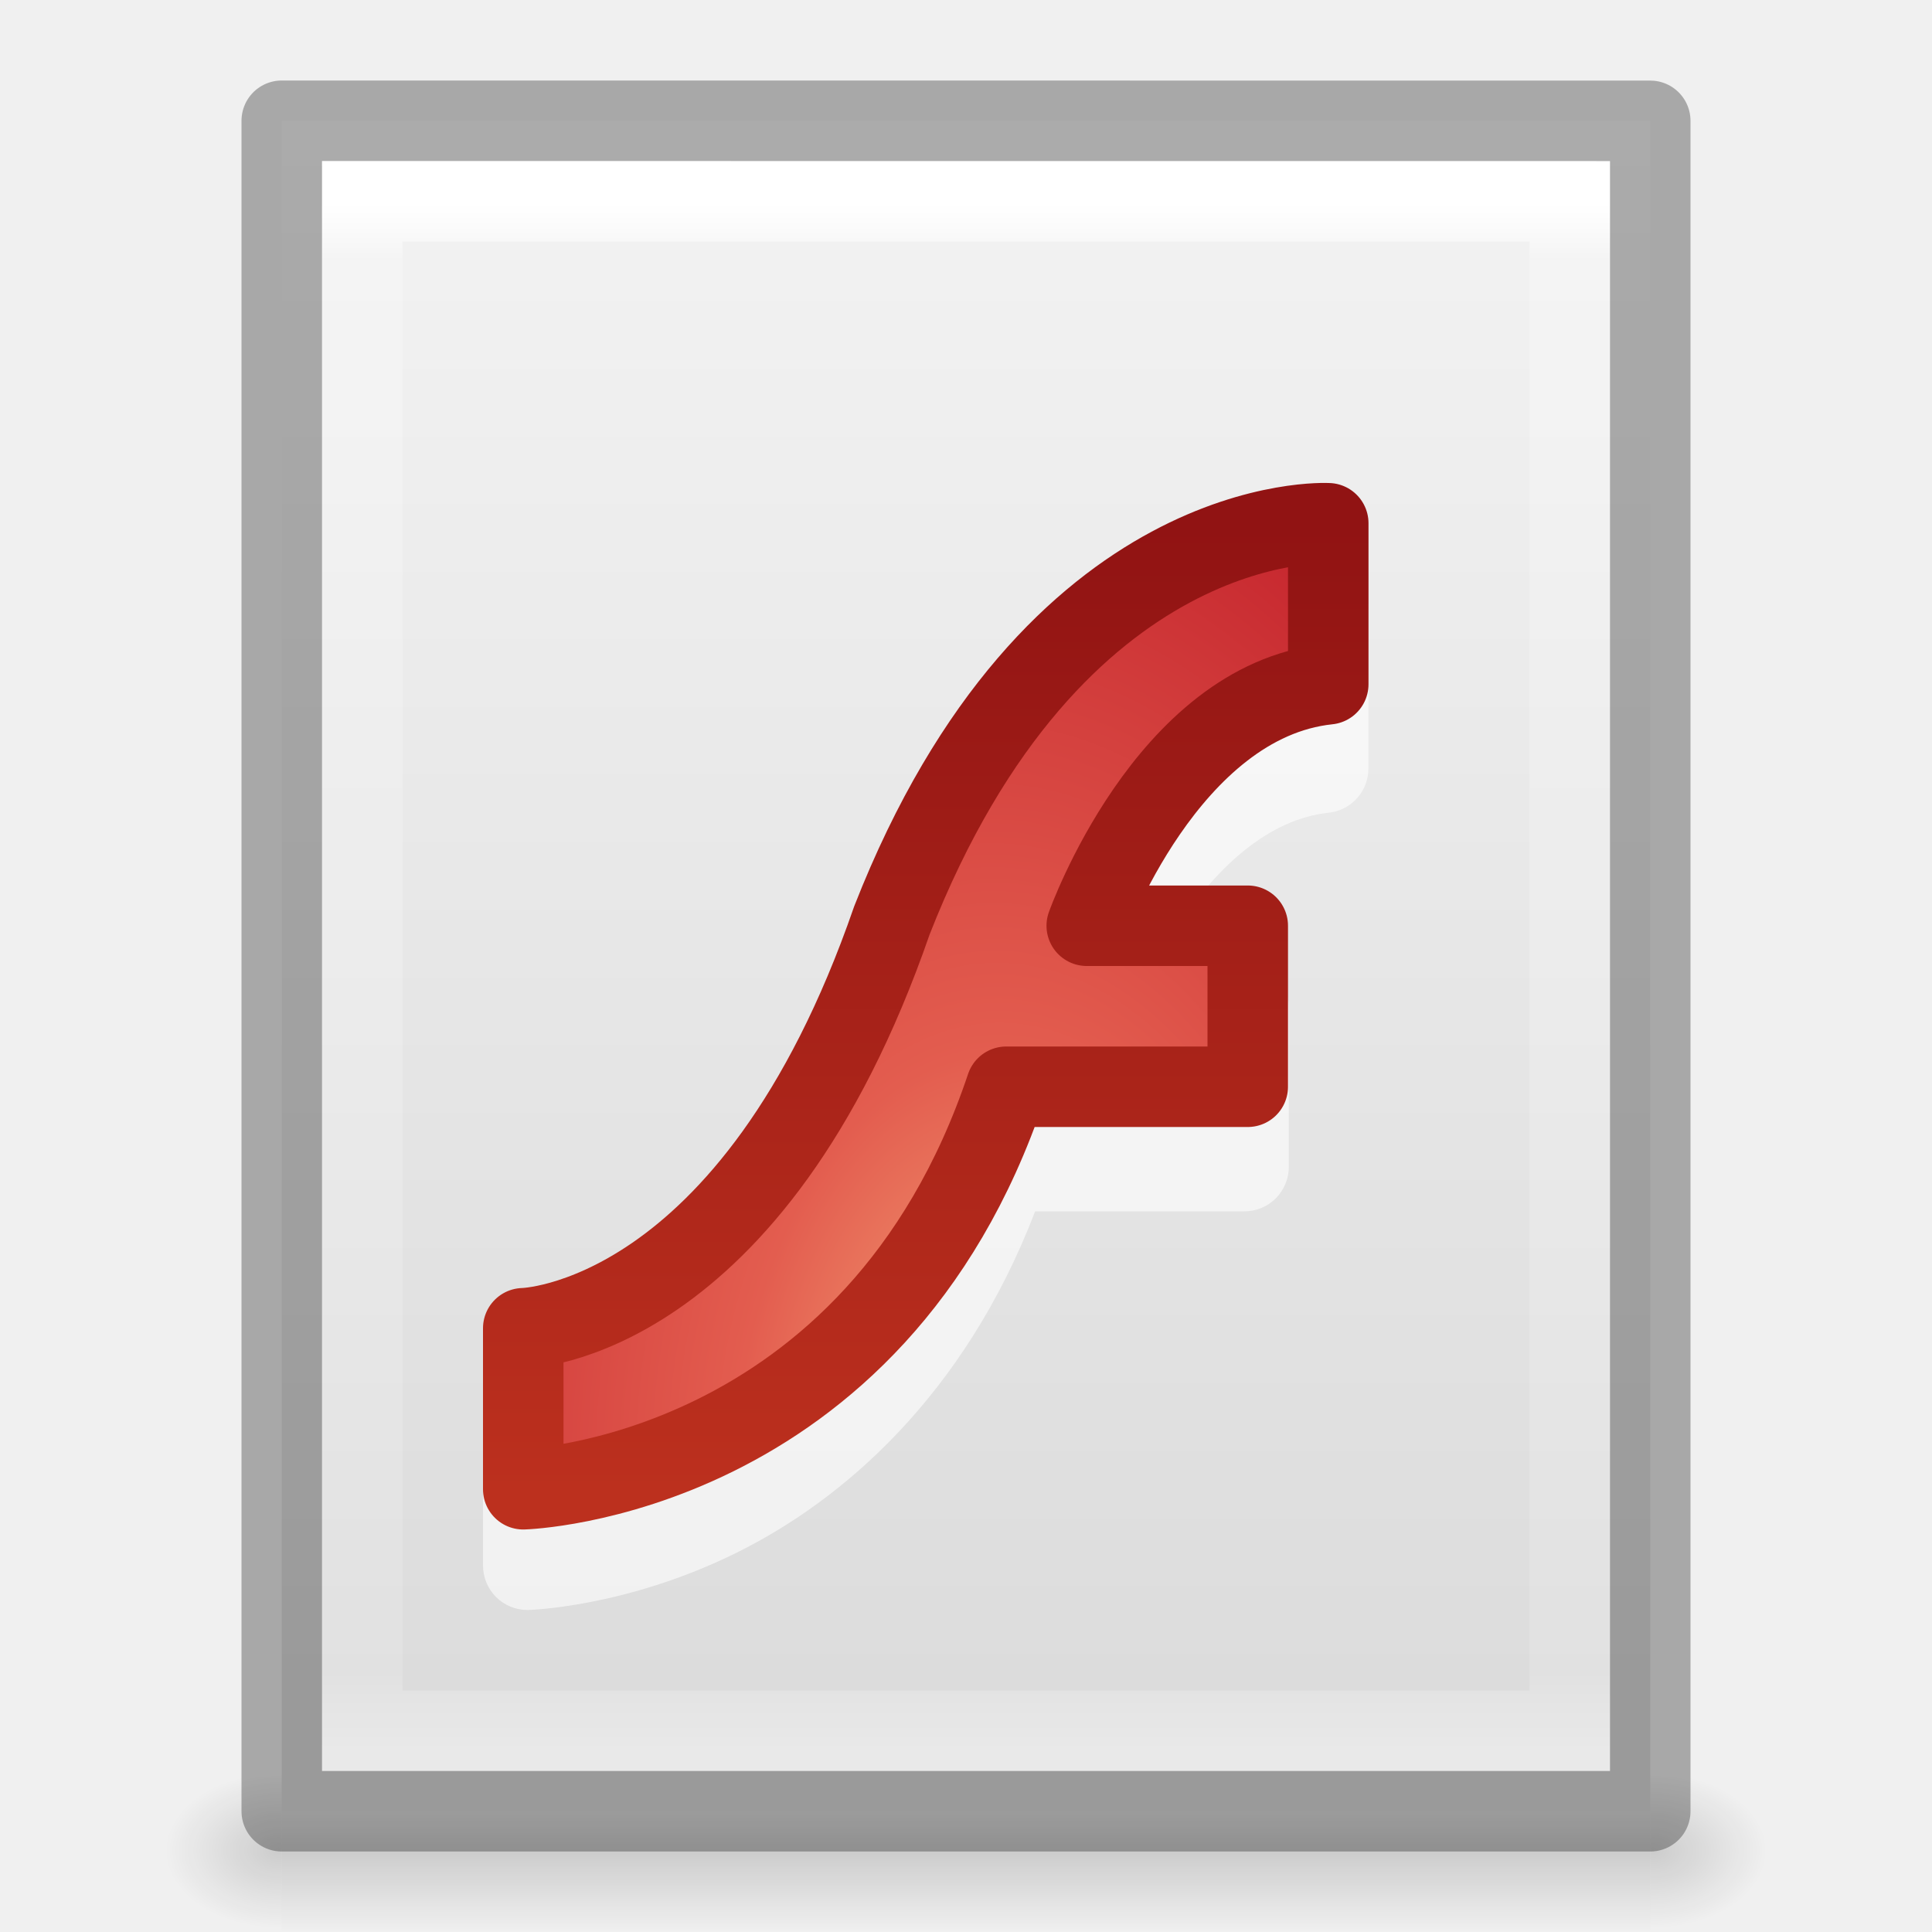
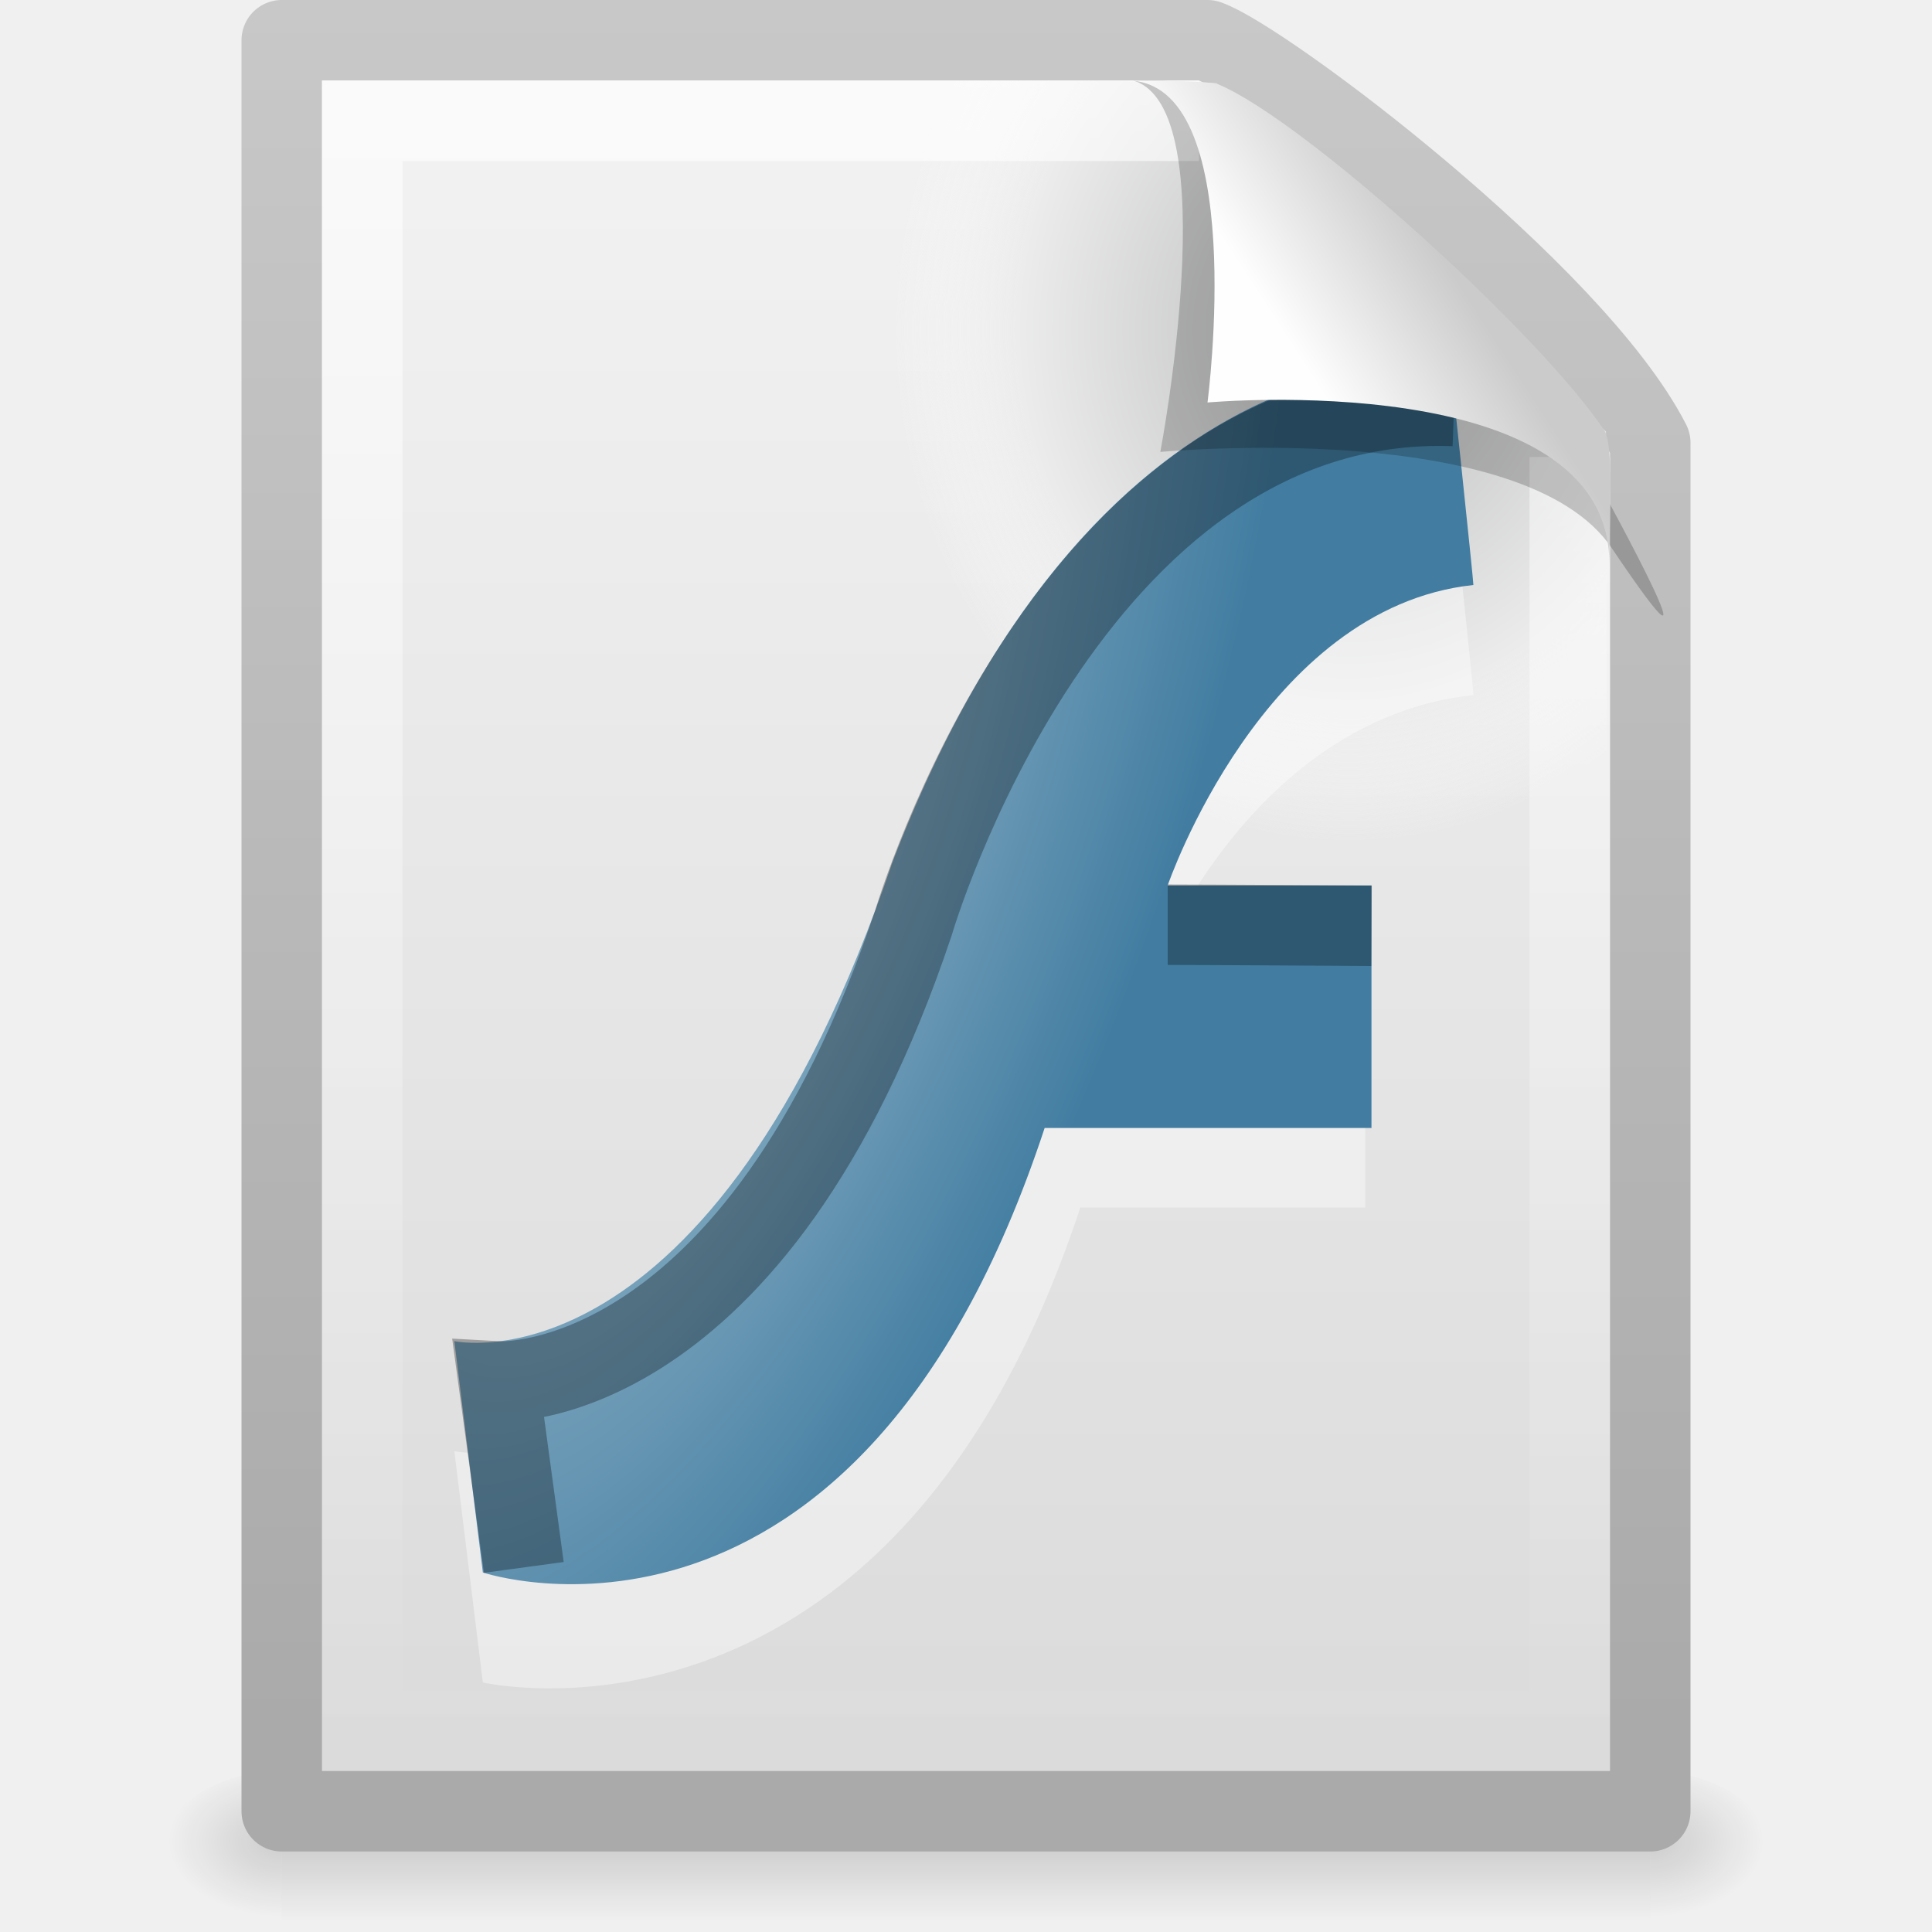
- <svg xmlns="http://www.w3.org/2000/svg" xmlns:xlink="http://www.w3.org/1999/xlink" version="1.1" width="24" height="24" id="svg3828">
-   <defs id="defs3830">
-     <linearGradient id="linearGradient3977">
-       <stop id="stop3979" style="stop-color:#ffffff;stop-opacity:1" offset="0" />
-       <stop id="stop3981" style="stop-color:#ffffff;stop-opacity:0.235" offset="0.036" />
-       <stop id="stop3983" style="stop-color:#ffffff;stop-opacity:0.157" offset="0.951" />
-       <stop id="stop3985" style="stop-color:#ffffff;stop-opacity:0.392" offset="1" />
+ <svg xmlns="http://www.w3.org/2000/svg" xmlns:xlink="http://www.w3.org/1999/xlink" version="1" width="24" height="24">
+   <defs>
+     <linearGradient id="a">
+       <stop offset="0" stop-opacity="0" />
+       <stop offset=".5" />
+       <stop offset="1" stop-opacity="0" />
    </linearGradient>
-     <linearGradient id="linearGradient3600-4">
-       <stop id="stop3602-7" style="stop-color:#f4f4f4;stop-opacity:1" offset="0" />
-       <stop id="stop3604-6" style="stop-color:#dbdbdb;stop-opacity:1" offset="1" />
+     <linearGradient x1="302.857" y1="366.648" x2="302.857" y2="609.505" id="i" xlink:href="#a" gradientUnits="userSpaceOnUse" gradientTransform="matrix(.035 0 0 .008 -.725 18.981)" />
+     <radialGradient cx="605.714" cy="486.648" r="117.143" fx="605.714" fy="486.648" id="j" xlink:href="#b" gradientUnits="userSpaceOnUse" gradientTransform="matrix(-.012 0 0 .008 10.761 18.981)" />
+     <linearGradient id="b">
+       <stop offset="0" />
+       <stop offset="1" stop-opacity="0" />
    </linearGradient>
-     <linearGradient id="linearGradient5060">
-       <stop id="stop5062" style="stop-color:#000000;stop-opacity:1" offset="0" />
-       <stop id="stop5064" style="stop-color:#000000;stop-opacity:0" offset="1" />
+     <radialGradient cx="605.714" cy="486.648" r="117.143" fx="605.714" fy="486.648" id="k" xlink:href="#b" gradientUnits="userSpaceOnUse" gradientTransform="matrix(.012 0 0 .008 13.239 18.981)" />
+     <linearGradient id="c">
+       <stop offset="0" stop-color="#aaa" />
+       <stop offset="1" stop-color="#c8c8c8" />
    </linearGradient>
-     <linearGradient id="linearGradient5048">
-       <stop id="stop5050" style="stop-color:#000000;stop-opacity:0" offset="0" />
-       <stop id="stop5056" style="stop-color:#000000;stop-opacity:1" offset="0.5" />
-       <stop id="stop5052" style="stop-color:#000000;stop-opacity:0" offset="1" />
+     <linearGradient x1="-51.786" y1="50.786" x2="-51.786" y2="2.906" id="m" xlink:href="#c" gradientUnits="userSpaceOnUse" gradientTransform="matrix(.392 0 0 .447 29.199 -1.239)" />
+     <linearGradient id="d">
+       <stop offset="0" stop-color="#f4f4f4" />
+       <stop offset="1" stop-color="#dbdbdb" />
    </linearGradient>
-     <linearGradient xlink:href="#linearGradient3977" id="linearGradient3013" gradientUnits="userSpaceOnUse" gradientTransform="matrix(0.4054051,0,0,0.5135135,2.269687,-0.3243195)" x1="24" y1="5.564" x2="24" y2="43" />
-     <linearGradient xlink:href="#linearGradient3600-4" id="linearGradient3016" gradientUnits="userSpaceOnUse" gradientTransform="matrix(0.4857154,0,0,0.4562967,0.3428289,0.3488617)" x1="25.132" y1="0.985" x2="25.132" y2="47.013" />
-     <radialGradient xlink:href="#linearGradient5060" id="radialGradient3021" gradientUnits="userSpaceOnUse" gradientTransform="matrix(0.01204859,0,0,0.0082353,13.23879,18.98056)" cx="605.714" cy="486.648" fx="605.714" fy="486.648" r="117.143" />
-     <radialGradient xlink:href="#linearGradient5060" id="radialGradient3024" gradientUnits="userSpaceOnUse" gradientTransform="matrix(-0.01204859,0,0,0.0082353,10.76121,18.98056)" cx="605.714" cy="486.648" fx="605.714" fy="486.648" r="117.143" />
-     <linearGradient xlink:href="#linearGradient5048" id="linearGradient3027" gradientUnits="userSpaceOnUse" gradientTransform="matrix(0.0352071,0,0,0.0082353,-0.724852,18.98055)" x1="302.857" y1="366.648" x2="302.857" y2="609.505" />
-     <radialGradient xlink:href="#linearGradient3242" id="radialGradient3025" gradientUnits="userSpaceOnUse" gradientTransform="matrix(0.6337277,-1.5629727e-8,0,1.024153,-6.555686,7.774227)" cx="28.897" cy="10.417" fx="30.345" fy="10.417" r="20" />
-     <linearGradient id="linearGradient3242">
-       <stop id="stop3244" style="stop-color:#f8b17e;stop-opacity:1" offset="0" />
-       <stop id="stop3246" style="stop-color:#e35d4f;stop-opacity:1" offset="0.262" />
-       <stop id="stop3248" style="stop-color:#c6262e;stop-opacity:1" offset="0.661" />
-       <stop id="stop3250" style="stop-color:#690b54;stop-opacity:1" offset="1" />
+     <linearGradient x1="25.132" y1=".985" x2="25.132" y2="47.013" id="l" xlink:href="#d" gradientUnits="userSpaceOnUse" gradientTransform="matrix(.486 0 0 .478 .343 -.706)" />
+     <radialGradient cx="102" cy="112.305" r="139.559" id="e" gradientUnits="userSpaceOnUse">
+       <stop offset="0" stop-color="#b7b8b9" />
+       <stop offset=".174" stop-color="#ececec" />
+       <stop offset=".239" stop-color="#fafafa" stop-opacity="0" />
+       <stop offset=".301" stop-color="#fff" stop-opacity="0" />
+       <stop offset=".531" stop-color="#fafafa" stop-opacity="0" />
+       <stop offset=".845" stop-color="#ebecec" stop-opacity="0" />
+       <stop offset="1" stop-color="#e1e2e3" stop-opacity="0" />
+     </radialGradient>
+     <radialGradient cx="92.09" cy="102.703" r="139.559" fx="92.09" fy="102.703" id="n" xlink:href="#e" gradientUnits="userSpaceOnUse" gradientTransform="matrix(.17 0 0 -.191 1.106 23.717)" />
+     <linearGradient id="f">
+       <stop offset="0" stop-color="#fff" />
+       <stop offset="1" stop-color="#fff" stop-opacity="0" />
    </linearGradient>
-     <linearGradient xlink:href="#linearGradient2490" id="linearGradient3027-1" gradientUnits="userSpaceOnUse" gradientTransform="matrix(0.4857145,0,0,0.4772137,0.099999,1.046329)" x1="21.587" y1="11.492" x2="21.587" y2="36.647" />
-     <linearGradient id="linearGradient2490">
-       <stop id="stop2492" style="stop-color:#911313;stop-opacity:1" offset="0" />
-       <stop id="stop2494" style="stop-color:#bc301e;stop-opacity:1" offset="1" />
+     <linearGradient x1="24" y1="2" x2="24" y2="46.017" id="o" xlink:href="#f" gradientUnits="userSpaceOnUse" gradientTransform="matrix(.455 0 0 .465 1.091 .337)" />
+     <linearGradient id="g">
+       <stop offset="0" stop-color="#a3c0d0" />
+       <stop offset="1" stop-color="#427da1" />
    </linearGradient>
+     <radialGradient cx="18.382" cy="19.035" r="10" fx="18.382" fy="19.035" id="p" xlink:href="#g" gradientUnits="userSpaceOnUse" gradientTransform="matrix(.571 .211 -.518 1.402 7.792 -20.677)" />
+     <linearGradient id="h">
+       <stop offset="0" stop-color="#fefefe" />
+       <stop offset="1" stop-color="#cbcbcb" />
+     </linearGradient>
+     <linearGradient x1="32.892" y1="8.059" x2="36.358" y2="5.457" id="q" xlink:href="#h" gradientUnits="userSpaceOnUse" gradientTransform="matrix(.478 0 0 .552 .372 -.076)" />
  </defs>
-   <rect style="opacity:0.15;fill:url(#linearGradient3027);fill-opacity:1;fill-rule:nonzero;stroke:none;stroke-width:1;marker:none;visibility:visible;display:inline;overflow:visible" id="rect2879" y="22" x="3.5" height="2" width="17" />
-   <path style="opacity:0.15;fill:url(#radialGradient3024);fill-opacity:1;fill-rule:nonzero;stroke:none;stroke-width:1;marker:none;visibility:visible;display:inline;overflow:visible" id="path2881" d="m 3.5,22 c 0,0 0,2 0,2 C 2.88,24.004 2,23.552 2,23 2,22.448 2.692,22 3.5,22 z" />
-   <path style="opacity:0.15;fill:url(#radialGradient3021);fill-opacity:1;fill-rule:nonzero;stroke:none;stroke-width:1;marker:none;visibility:visible;display:inline;overflow:visible" id="path2883" d="m 20.5,22 c 0,0 0,2 0,2 0.62,0.004 1.5,-0.448 1.5,-1 0,-0.552 -0.692,-1 -1.5,-1 z" />
-   <path style="fill:url(#linearGradient3016);fill-opacity:1;stroke:none;stroke-width:1;stroke-linecap:butt;stroke-linejoin:round;stroke-miterlimit:4;stroke-opacity:1;stroke-dasharray:none;stroke-dashoffset:0;display:inline" id="path4160-3" d="m 3.5,1.5 c 3.896,0 17,0.001 17,0.001 l 2.1e-5,20.999 c 0,0 -11.333,0 -17,0 0,-7 0,-14 0,-21 z" />
-   <path style="fill:none;stroke:url(#linearGradient3013);stroke-width:1;stroke-linecap:round;stroke-linejoin:miter;stroke-miterlimit:4;stroke-opacity:1;stroke-dasharray:none;stroke-dashoffset:0" id="rect6741-1" d="m 19.5,21.5 -15,0 0,-19 L 19.5,2.5 z" />
-   <path style="fill:none;fill-opacity:1;stroke:#000000;stroke-width:1;stroke-linecap:butt;stroke-linejoin:round;stroke-miterlimit:4;stroke-opacity:1;stroke-dasharray:none;stroke-dashoffset:0;display:inline;opacity:0.3" id="path4160-3-1" d="m 3.5,1.5 c 3.896,0 17,0.001 17,0.001 l 2.1e-5,20.999 c 0,0 -11.333,0 -17,0 0,-7 0,-14 0,-21 z" />
-   <path style="opacity:0.6;color:#000000;fill:#ffffff;fill-opacity:1;fill-rule:nonzero;stroke:none;stroke-width:1;marker:none;visibility:visible;display:inline;overflow:visible;enable-background:accumulate" id="path4029" d="m 16.475,7 c 0,0 -1.021,-0.031 -2.225,0.619 -1.203,0.65 -2.645,1.972 -3.677,4.612 a 0.552,0.553 0 0 0 0,0.031 c -0.828,2.398 -1.873,3.557 -2.688,4.117 -0.407,0.28 -0.781,0.397 -1.02,0.464 -0.239,0.067 -0.309,0.062 -0.309,0.062 a 0.552,0.553 0 0 0 -0.556,0.557 l 0,1.981 a 0.552,0.553 0 0 0 0.556,0.557 c 0,0 1.211,-0.027 2.595,-0.712 1.31,-0.649 2.824,-1.941 3.708,-4.24 l 2.595,0 a 0.552,0.553 0 0 0 0.556,-0.557 l 0,-1.981 A 0.552,0.553 0 0 0 15.455,11.953 l -1.051,0 c 0.109,-0.218 0.093,-0.257 0.278,-0.526 0.448,-0.651 1.072,-1.252 1.823,-1.331 a 0.552,0.553 0 0 0 0.494,-0.557 l 0,-1.981 A 0.552,0.553 0 0 0 16.475,7 z" />
-   <path style="color:#000000;fill:url(#radialGradient3025);fill-opacity:1;fill-rule:nonzero;stroke:url(#linearGradient3027-1);stroke-width:1;stroke-linecap:round;stroke-linejoin:round;stroke-miterlimit:4;stroke-opacity:1;stroke-dasharray:none;stroke-dashoffset:0;marker:none;visibility:visible;display:inline;overflow:visible;enable-background:accumulate" id="path1389" d="m 6.5,16.5 0,2 c 0,0 4.363,-0.12 6,-5 0.109,-2e-6 3,0 3,0 l 0,-2 -2,0 c 0,0 0.992,-2.789 3,-3 l -1.2e-5,-2 c 0,0 -3.413,-0.191 -5.421,4.935 C 9.342,16.456 6.5,16.5 6.5,16.5 z" />
+   <g>
+     <rect width="17" height="2" x="3.5" y="22" opacity=".15" fill="url(#i)" overflow="visible" />
+     <path d="M3.5 22v2c-.62.004-1.5-.448-1.5-1s.692-1 1.5-1z" opacity=".15" fill="url(#j)" overflow="visible" />
+     <path d="M20.5 22v2c.62.004 1.5-.448 1.5-1s-.692-1-1.5-1z" opacity=".15" fill="url(#k)" overflow="visible" />
+     <path d="M3.5.5h11.5c.683.237 4.541 3.128 5.5 5v17h-17v-22z" fill="url(#l)" stroke="url(#m)" stroke-linejoin="round" />
+     <path d="M4.17 22c-.094 0-.17-.086-.17-.191v-20.598c0-.105.076-.191.17-.191 3.521.053 7.424-.079 10.941.013l4.839 4.327.05 16.448c0 .105-.076.191-.17.191h-15.66z" fill="url(#n)" />
+     <path d="M19.5 5.677v15.823h-15v-20h10.394" opacity=".6" stroke="url(#o)" fill="none" />
+     <path d="M5.644 18.026l.354 2.874s5.088 1.179 7.422-5.9h3.54v-3.212l-2.475-.07s1.202-2.804 3.819-3.084c0-.07-.283-2.734-.283-2.734s-4.314-.631-6.931 6.169c-2.263 6.659-5.446 5.958-5.446 5.958z" opacity=".4" fill="#fff" fill-rule="evenodd" />
+     <path d="M5.644 16.66l.354 2.874s4.646 1.558 6.979-5.522h4.06v-3.012h-2.532s1.181-3.453 3.798-3.733c0-.07-.283-2.734-.283-2.734s-4.314-.631-6.931 6.169c-2.263 6.659-5.446 5.958-5.446 5.958z" fill="url(#p)" fill-rule="evenodd" />
+     <path d="M6.507 19.471l-.313-2.309s3.186.18 5.154-5.701c0 0 1.928-6.59 6.715-6.418" opacity=".3" stroke="#000" fill="none" />
+     <path d="M14.506 11.487c.433 0 2.532.013 2.532.013" opacity=".3" stroke="#000" fill="none" />
+     <path d="M14.075 1c1.156.329.339 4.614.339 4.614s4.515-.428 5.608 1.195c1.489 2.212-.068-.635-.173-.822-.756-1.34-3.866-4.547-5.045-4.941-.088-.029-.284-.046-.728-.046z" opacity=".2" fill-rule="evenodd" />
+     <path d="M14 1c1.526 0 1 4 1 4s4.992-.453 4.992 2c0-.598.056-1.478-.064-1.656-.839-1.243-3.744-3.862-4.798-4.298-.086-.036-.686-.046-1.13-.046z" fill="url(#q)" fill-rule="evenodd" />
+   </g>
</svg>
